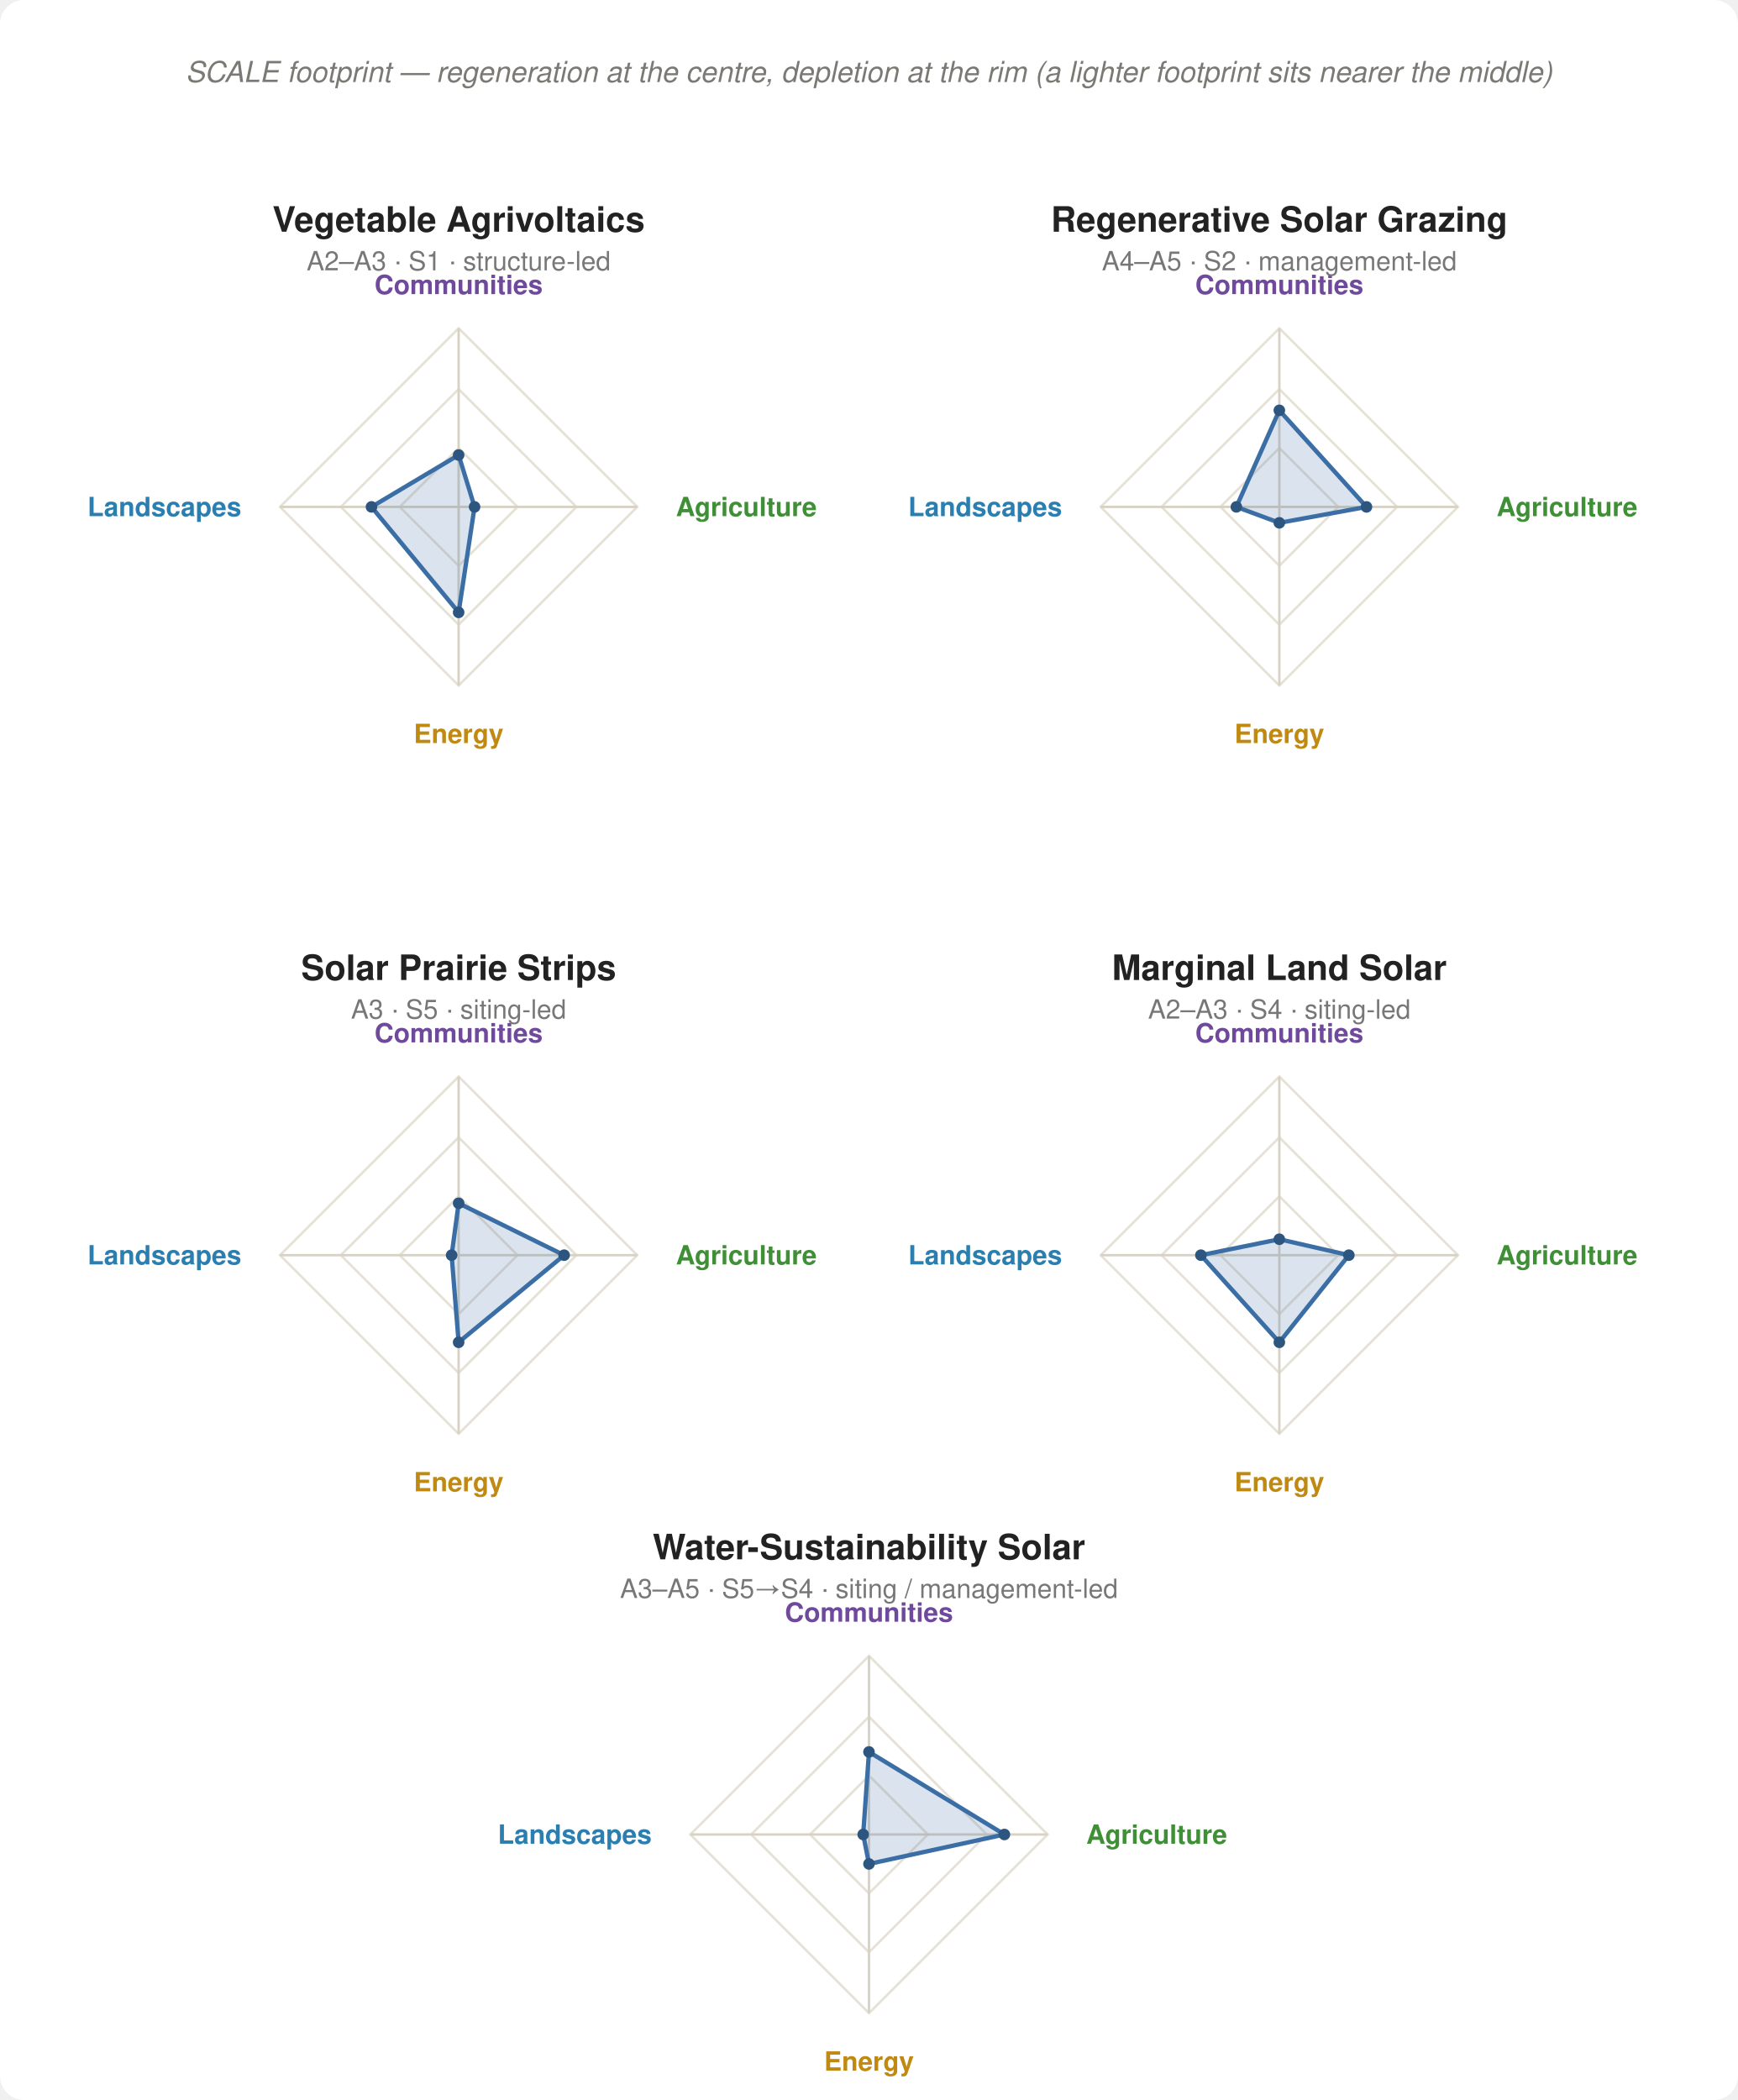
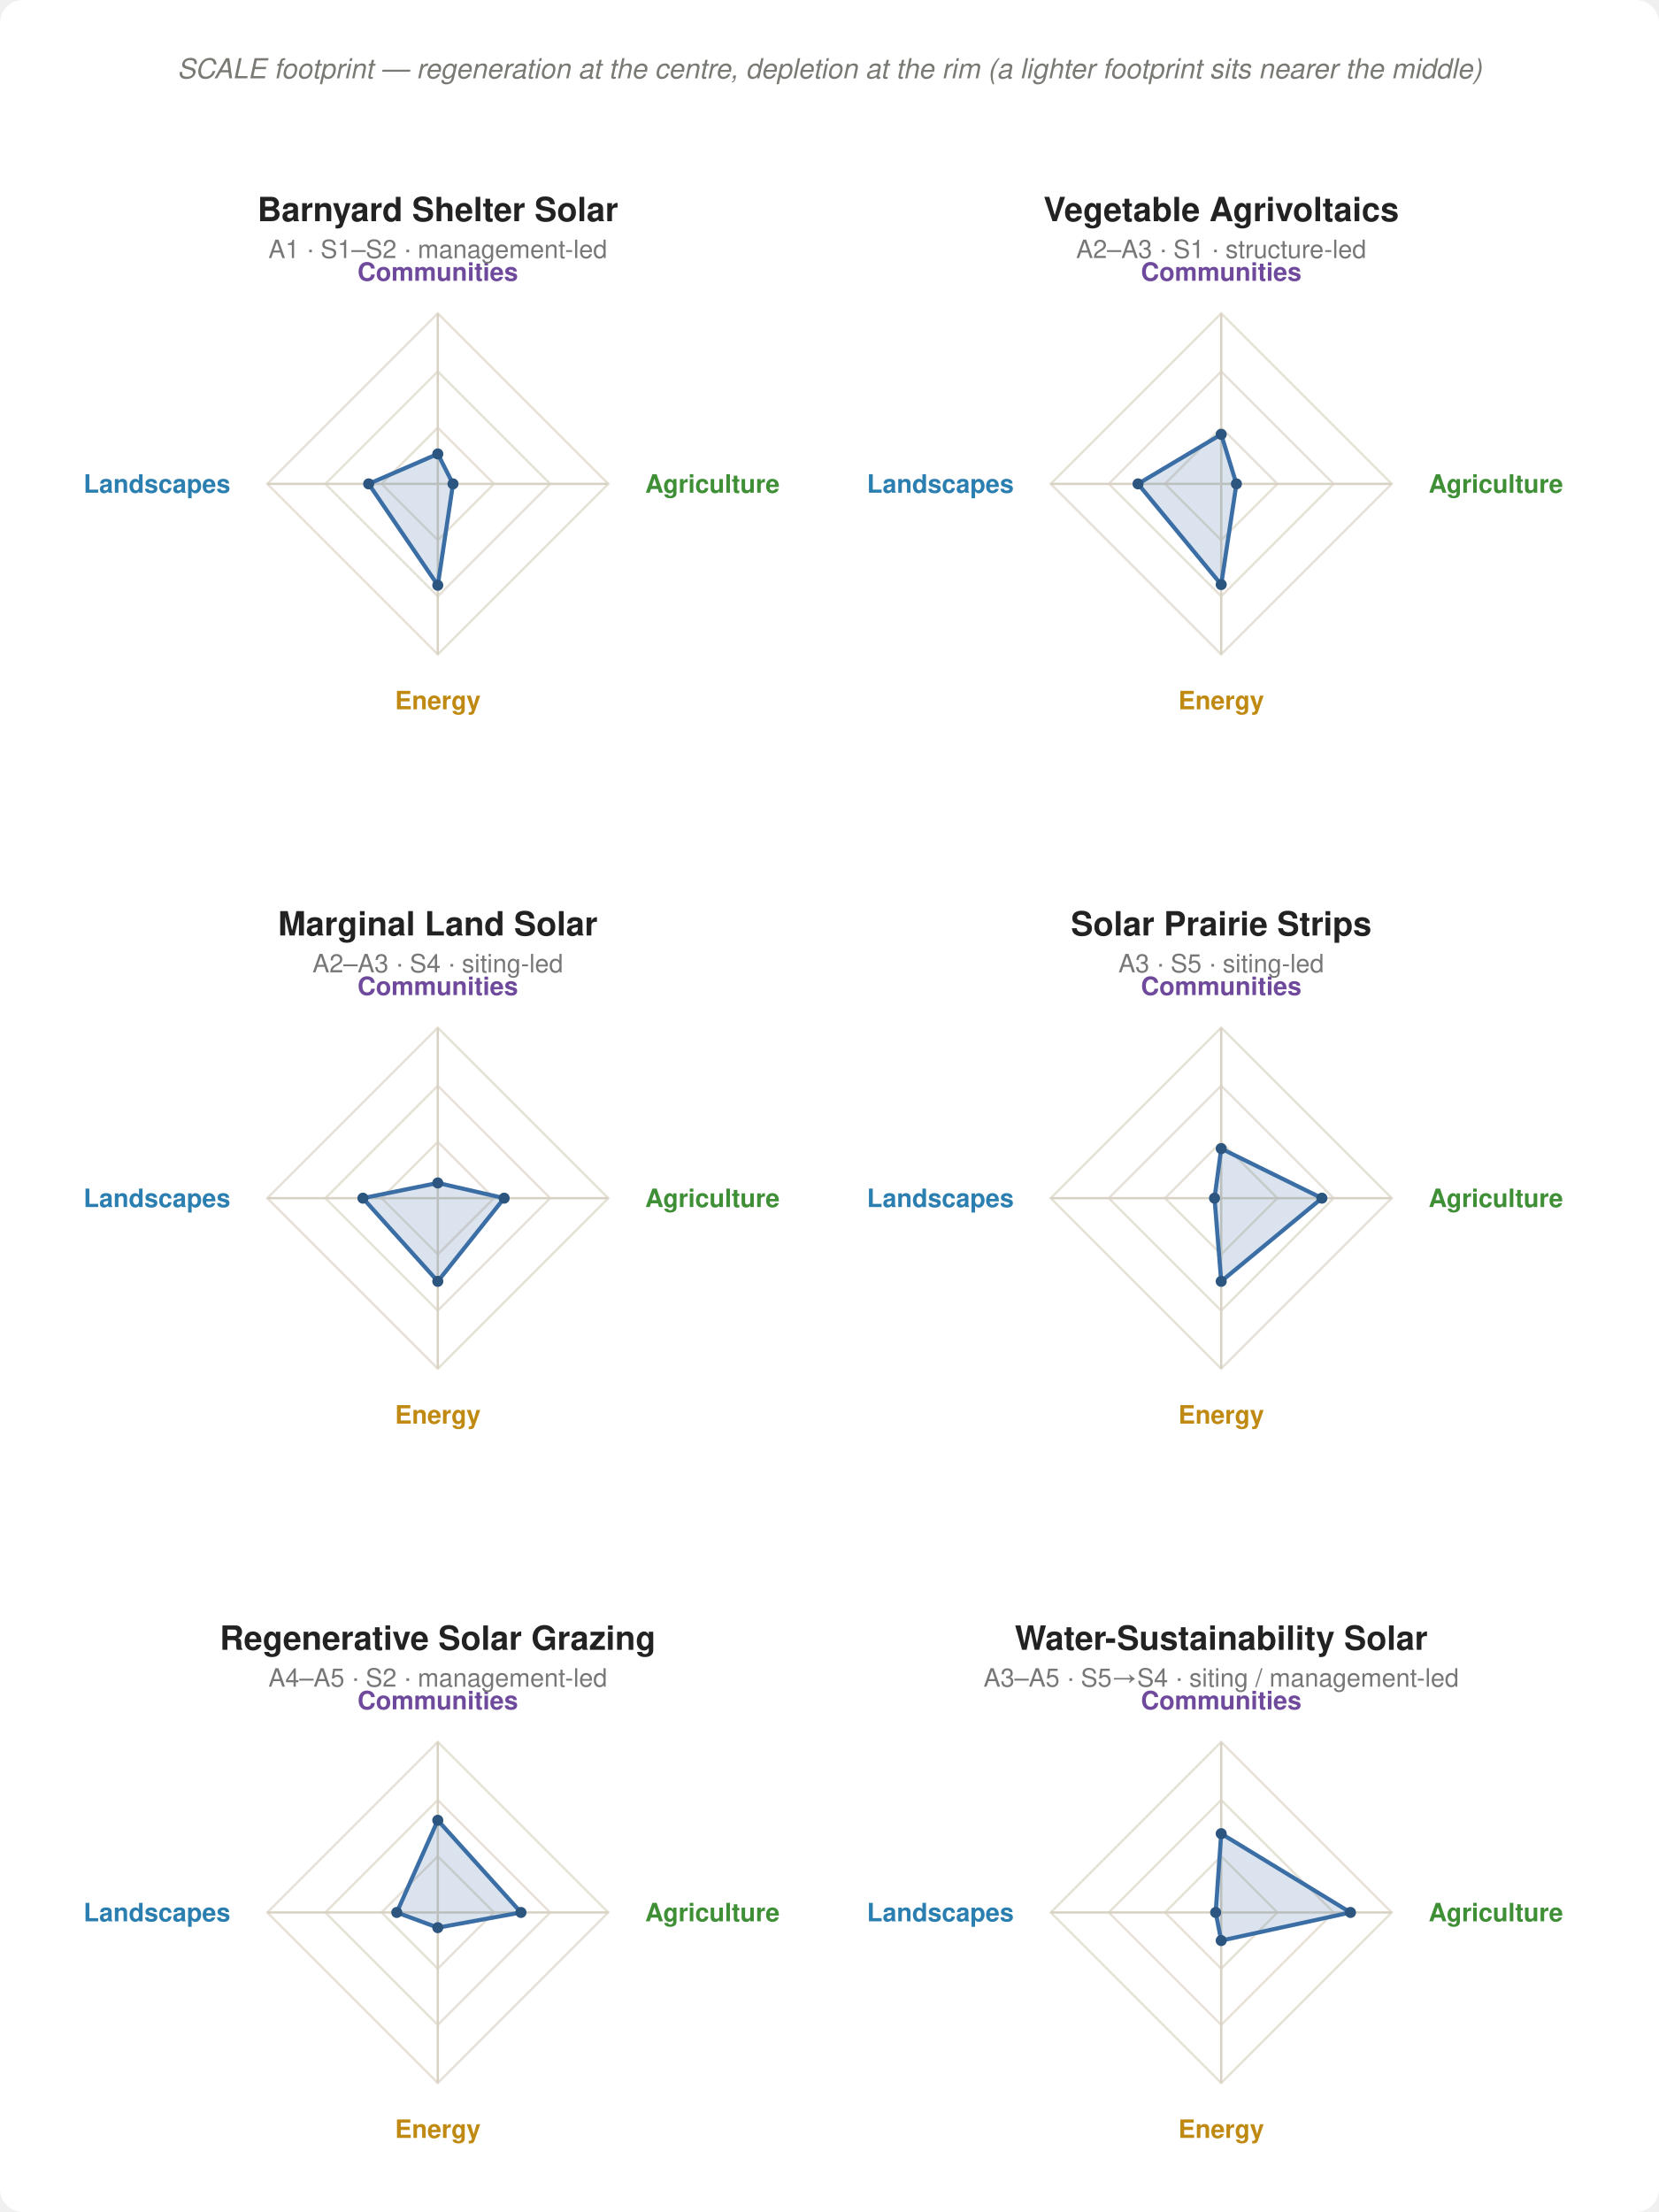
- <svg xmlns="http://www.w3.org/2000/svg" viewBox="0 0 720 870" font-family="Helvetica, Arial, sans-serif">
-   <rect width="720" height="870" rx="10" fill="#ffffff" />
+ <svg xmlns="http://www.w3.org/2000/svg" viewBox="0 0 720 960" font-family="Helvetica, Arial, sans-serif">
+   <rect width="720" height="960" rx="10" fill="#ffffff" />
  <text x="360" y="34" fill="#7a7973" font-size="12" font-style="italic" text-anchor="middle">SCALE footprint — regeneration at the centre, depletion at the rim (a lighter footprint sits nearer the middle)</text>
  <polygon points="190.0,185.6 214.4,210.0 190.0,234.4 165.6,210.0" fill="none" stroke="#e6e1d6" stroke-width="1" />
  <polygon points="190.0,161.2 238.8,210.0 190.0,258.8 141.2,210.0" fill="none" stroke="#e6e1d6" stroke-width="1" />
  <polygon points="190.0,136.0 264.0,210.0 190.0,284.0 116.0,210.0" fill="none" stroke="#e6e1d6" stroke-width="1" />
  <line x1="190" y1="210" x2="190.0" y2="136.0" stroke="#d8d2c4" stroke-width="1" />
  <text x="190" y="118" fill="#6f4a9c" font-size="11" font-weight="600" text-anchor="middle" dominant-baseline="middle">Communities</text>
  <line x1="190" y1="210" x2="264.0" y2="210.0" stroke="#d8d2c4" stroke-width="1" />
  <text x="280" y="210" fill="#3f8f36" font-size="11" font-weight="600" text-anchor="start" dominant-baseline="middle">Agriculture</text>
  <line x1="190" y1="210" x2="190.0" y2="284.0" stroke="#d8d2c4" stroke-width="1" />
  <text x="190" y="304" fill="#c08a12" font-size="11" font-weight="600" text-anchor="middle" dominant-baseline="middle">Energy</text>
  <line x1="190" y1="210" x2="116.0" y2="210.0" stroke="#d8d2c4" stroke-width="1" />
  <text x="100" y="210" fill="#2b7fb0" font-size="11" font-weight="600" text-anchor="end" dominant-baseline="middle">Landscapes</text>
-   <polygon points="190,188.5 196.6,210 190,253.7 153.9,210" fill="#3b6ea5" fill-opacity="0.18" stroke="#3b6ea5" stroke-width="1.8" />
-   <circle cx="190" cy="188.5" r="2.4" fill="#2c5580" />
+   <polygon points="190,197 196.6,210 190,254 160,210" fill="#3b6ea5" fill-opacity="0.18" stroke="#3b6ea5" stroke-width="1.8" />
+   <circle cx="190" cy="197" r="2.4" fill="#2c5580" />
  <circle cx="196.6" cy="210" r="2.4" fill="#2c5580" />
-   <circle cx="190" cy="253.7" r="2.4" fill="#2c5580" />
-   <circle cx="153.9" cy="210" r="2.4" fill="#2c5580" />
-   <text x="190" y="96" fill="#222" font-size="14.5" font-weight="700" text-anchor="middle">Vegetable Agrivoltaics</text>
-   <text x="190" y="112" fill="#777" font-size="11" text-anchor="middle">A2–A3 · S1 · structure-led</text>
+   <circle cx="190" cy="254" r="2.4" fill="#2c5580" />
+   <circle cx="160" cy="210" r="2.4" fill="#2c5580" />
+   <text x="190" y="96" fill="#222" font-size="14.5" font-weight="700" text-anchor="middle">Barnyard Shelter Solar</text>
+   <text x="190" y="112" fill="#777" font-size="11" text-anchor="middle">A1 · S1–S2 · management-led</text>
  <polygon points="530.0,185.6 554.4,210.0 530.0,234.4 505.6,210.0" fill="none" stroke="#e6e1d6" stroke-width="1" />
  <polygon points="530.0,161.2 578.8,210.0 530.0,258.8 481.2,210.0" fill="none" stroke="#e6e1d6" stroke-width="1" />
  <polygon points="530.0,136.0 604.0,210.0 530.0,284.0 456.0,210.0" fill="none" stroke="#e6e1d6" stroke-width="1" />
  <line x1="530" y1="210" x2="530.0" y2="136.0" stroke="#d8d2c4" stroke-width="1" />
  <text x="530" y="118" fill="#6f4a9c" font-size="11" font-weight="600" text-anchor="middle" dominant-baseline="middle">Communities</text>
  <line x1="530" y1="210" x2="604.0" y2="210.0" stroke="#d8d2c4" stroke-width="1" />
  <text x="620" y="210" fill="#3f8f36" font-size="11" font-weight="600" text-anchor="start" dominant-baseline="middle">Agriculture</text>
  <line x1="530" y1="210" x2="530.0" y2="284.0" stroke="#d8d2c4" stroke-width="1" />
  <text x="530" y="304" fill="#c08a12" font-size="11" font-weight="600" text-anchor="middle" dominant-baseline="middle">Energy</text>
  <line x1="530" y1="210" x2="456.0" y2="210.0" stroke="#d8d2c4" stroke-width="1" />
  <text x="440" y="210" fill="#2b7fb0" font-size="11" font-weight="600" text-anchor="end" dominant-baseline="middle">Landscapes</text>
-   <polygon points="530,170 566.1,210 530,216.6 512.2,210" fill="#3b6ea5" fill-opacity="0.18" stroke="#3b6ea5" stroke-width="1.8" />
-   <circle cx="530" cy="170" r="2.4" fill="#2c5580" />
-   <circle cx="566.1" cy="210" r="2.4" fill="#2c5580" />
-   <circle cx="530" cy="216.6" r="2.4" fill="#2c5580" />
-   <circle cx="512.2" cy="210" r="2.4" fill="#2c5580" />
-   <text x="530" y="96" fill="#222" font-size="14.5" font-weight="700" text-anchor="middle">Regenerative Solar Grazing</text>
-   <text x="530" y="112" fill="#777" font-size="11" text-anchor="middle">A4–A5 · S2 · management-led</text>
-   <polygon points="190.0,495.6 214.4,520.0 190.0,544.4 165.6,520.0" fill="none" stroke="#e6e1d6" stroke-width="1" />
-   <polygon points="190.0,471.2 238.8,520.0 190.0,568.8 141.2,520.0" fill="none" stroke="#e6e1d6" stroke-width="1" />
-   <polygon points="190.0,446.0 264.0,520.0 190.0,594.0 116.0,520.0" fill="none" stroke="#e6e1d6" stroke-width="1" />
-   <line x1="190" y1="520" x2="190.0" y2="446.0" stroke="#d8d2c4" stroke-width="1" />
+   <polygon points="530,188.5 536.6,210 530,253.7 493.9,210" fill="#3b6ea5" fill-opacity="0.18" stroke="#3b6ea5" stroke-width="1.8" />
+   <circle cx="530" cy="188.5" r="2.4" fill="#2c5580" />
+   <circle cx="536.6" cy="210" r="2.4" fill="#2c5580" />
+   <circle cx="530" cy="253.7" r="2.4" fill="#2c5580" />
+   <circle cx="493.9" cy="210" r="2.4" fill="#2c5580" />
+   <text x="530" y="96" fill="#222" font-size="14.5" font-weight="700" text-anchor="middle">Vegetable Agrivoltaics</text>
+   <text x="530" y="112" fill="#777" font-size="11" text-anchor="middle">A2–A3 · S1 · structure-led</text>
+   <polygon points="190.0,495.6 214.4,520 190.0,544.4 165.6,520" fill="none" stroke="#e6e1d6" stroke-width="1" />
+   <polygon points="190.0,471.2 238.8,520 190.0,568.8 141.2,520" fill="none" stroke="#e6e1d6" stroke-width="1" />
+   <polygon points="190.0,446 264.0,520 190.0,594 116.0,520" fill="none" stroke="#e6e1d6" stroke-width="1" />
+   <line x1="190" y1="520" x2="190.0" y2="446" stroke="#d8d2c4" stroke-width="1" />
  <text x="190" y="428" fill="#6f4a9c" font-size="11" font-weight="600" text-anchor="middle" dominant-baseline="middle">Communities</text>
-   <line x1="190" y1="520" x2="264.0" y2="520.0" stroke="#d8d2c4" stroke-width="1" />
+   <line x1="190" y1="520" x2="264.0" y2="520" stroke="#d8d2c4" stroke-width="1" />
  <text x="280" y="520" fill="#3f8f36" font-size="11" font-weight="600" text-anchor="start" dominant-baseline="middle">Agriculture</text>
-   <line x1="190" y1="520" x2="190.0" y2="594.0" stroke="#d8d2c4" stroke-width="1" />
+   <line x1="190" y1="520" x2="190.0" y2="594" stroke="#d8d2c4" stroke-width="1" />
  <text x="190" y="614" fill="#c08a12" font-size="11" font-weight="600" text-anchor="middle" dominant-baseline="middle">Energy</text>
-   <line x1="190" y1="520" x2="116.0" y2="520.0" stroke="#d8d2c4" stroke-width="1" />
+   <line x1="190" y1="520" x2="116.0" y2="520" stroke="#d8d2c4" stroke-width="1" />
  <text x="100" y="520" fill="#2b7fb0" font-size="11" font-weight="600" text-anchor="end" dominant-baseline="middle">Landscapes</text>
-   <polygon points="190,498.5 233.7,520 190,556.1 187.1,520" fill="#3b6ea5" fill-opacity="0.18" stroke="#3b6ea5" stroke-width="1.8" />
-   <circle cx="190" cy="498.5" r="2.4" fill="#2c5580" />
-   <circle cx="233.7" cy="520" r="2.4" fill="#2c5580" />
+   <polygon points="190,513.4 218.8,520 190,556.1 157.5,520" fill="#3b6ea5" fill-opacity="0.18" stroke="#3b6ea5" stroke-width="1.8" />
+   <circle cx="190" cy="513.4" r="2.4" fill="#2c5580" />
+   <circle cx="218.8" cy="520" r="2.4" fill="#2c5580" />
  <circle cx="190" cy="556.1" r="2.4" fill="#2c5580" />
-   <circle cx="187.1" cy="520" r="2.4" fill="#2c5580" />
-   <text x="190" y="406" fill="#222" font-size="14.5" font-weight="700" text-anchor="middle">Solar Prairie Strips</text>
-   <text x="190" y="422" fill="#777" font-size="11" text-anchor="middle">A3 · S5 · siting-led</text>
+   <circle cx="157.5" cy="520" r="2.4" fill="#2c5580" />
+   <text x="190" y="406" fill="#222" font-size="14.5" font-weight="700" text-anchor="middle">Marginal Land Solar</text>
+   <text x="190" y="422" fill="#777" font-size="11" text-anchor="middle">A2–A3 · S4 · siting-led</text>
  <polygon points="530.0,495.6 554.4,520.0 530.0,544.4 505.6,520.0" fill="none" stroke="#e6e1d6" stroke-width="1" />
  <polygon points="530.0,471.2 578.8,520.0 530.0,568.8 481.2,520.0" fill="none" stroke="#e6e1d6" stroke-width="1" />
  <polygon points="530.0,446.0 604.0,520.0 530.0,594.0 456.0,520.0" fill="none" stroke="#e6e1d6" stroke-width="1" />
  <line x1="530" y1="520" x2="530.0" y2="446.0" stroke="#d8d2c4" stroke-width="1" />
  <text x="530" y="428" fill="#6f4a9c" font-size="11" font-weight="600" text-anchor="middle" dominant-baseline="middle">Communities</text>
  <line x1="530" y1="520" x2="604.0" y2="520.0" stroke="#d8d2c4" stroke-width="1" />
  <text x="620" y="520" fill="#3f8f36" font-size="11" font-weight="600" text-anchor="start" dominant-baseline="middle">Agriculture</text>
  <line x1="530" y1="520" x2="530.0" y2="594.0" stroke="#d8d2c4" stroke-width="1" />
  <text x="530" y="614" fill="#c08a12" font-size="11" font-weight="600" text-anchor="middle" dominant-baseline="middle">Energy</text>
  <line x1="530" y1="520" x2="456.0" y2="520.0" stroke="#d8d2c4" stroke-width="1" />
  <text x="440" y="520" fill="#2b7fb0" font-size="11" font-weight="600" text-anchor="end" dominant-baseline="middle">Landscapes</text>
-   <polygon points="530,513.4 558.8,520 530,556.1 497.5,520" fill="#3b6ea5" fill-opacity="0.18" stroke="#3b6ea5" stroke-width="1.8" />
-   <circle cx="530" cy="513.4" r="2.4" fill="#2c5580" />
-   <circle cx="558.8" cy="520" r="2.4" fill="#2c5580" />
+   <polygon points="530,498.5 573.7,520 530,556.1 527.1,520" fill="#3b6ea5" fill-opacity="0.18" stroke="#3b6ea5" stroke-width="1.8" />
+   <circle cx="530" cy="498.5" r="2.4" fill="#2c5580" />
+   <circle cx="573.7" cy="520" r="2.4" fill="#2c5580" />
  <circle cx="530" cy="556.1" r="2.4" fill="#2c5580" />
-   <circle cx="497.5" cy="520" r="2.4" fill="#2c5580" />
-   <text x="530" y="406" fill="#222" font-size="14.5" font-weight="700" text-anchor="middle">Marginal Land Solar</text>
-   <text x="530" y="422" fill="#777" font-size="11" text-anchor="middle">A2–A3 · S4 · siting-led</text>
-   <polygon points="360,735.6 384.4,760 360,784.4 335.6,760" fill="none" stroke="#e6e1d6" stroke-width="1" />
-   <polygon points="360,711.2 408.8,760 360,808.8 311.2,760" fill="none" stroke="#e6e1d6" stroke-width="1" />
-   <polygon points="360,686 434,760 360,834 286,760" fill="none" stroke="#e6e1d6" stroke-width="1" />
-   <line x1="360" y1="760" x2="360" y2="686" stroke="#d8d2c4" stroke-width="1" />
-   <text x="360" y="668" fill="#6f4a9c" font-size="11" font-weight="600" text-anchor="middle" dominant-baseline="middle">Communities</text>
-   <line x1="360" y1="760" x2="434" y2="760" stroke="#d8d2c4" stroke-width="1" />
-   <text x="450" y="760" fill="#3f8f36" font-size="11" font-weight="600" text-anchor="start" dominant-baseline="middle">Agriculture</text>
-   <line x1="360" y1="760" x2="360" y2="834" stroke="#d8d2c4" stroke-width="1" />
-   <text x="360" y="854" fill="#c08a12" font-size="11" font-weight="600" text-anchor="middle" dominant-baseline="middle">Energy</text>
-   <line x1="360" y1="760" x2="286" y2="760" stroke="#d8d2c4" stroke-width="1" />
-   <text x="270" y="760" fill="#2b7fb0" font-size="11" font-weight="600" text-anchor="end" dominant-baseline="middle">Landscapes</text>
-   <polygon points="360,725.8 416.1,760 360,772.2 357.6,760" fill="#3b6ea5" fill-opacity="0.18" stroke="#3b6ea5" stroke-width="1.8" />
-   <circle cx="360" cy="725.8" r="2.4" fill="#2c5580" />
-   <circle cx="416.1" cy="760" r="2.4" fill="#2c5580" />
-   <circle cx="360" cy="772.2" r="2.4" fill="#2c5580" />
-   <circle cx="357.6" cy="760" r="2.4" fill="#2c5580" />
-   <text x="360" y="646" fill="#222" font-size="14.5" font-weight="700" text-anchor="middle">Water-Sustainability Solar</text>
-   <text x="360" y="662" fill="#777" font-size="11" text-anchor="middle">A3–A5 · S5→S4 · siting / management-led</text>
+   <circle cx="527.1" cy="520" r="2.4" fill="#2c5580" />
+   <text x="530" y="406" fill="#222" font-size="14.5" font-weight="700" text-anchor="middle">Solar Prairie Strips</text>
+   <text x="530" y="422" fill="#777" font-size="11" text-anchor="middle">A3 · S5 · siting-led</text>
+   <polygon points="190.0,805.6 214.4,830 190.0,854.4 165.6,830" fill="none" stroke="#e6e1d6" stroke-width="1" />
+   <polygon points="190.0,781.2 238.8,830 190.0,878.8 141.2,830" fill="none" stroke="#e6e1d6" stroke-width="1" />
+   <polygon points="190.0,756 264.0,830 190.0,904 116.0,830" fill="none" stroke="#e6e1d6" stroke-width="1" />
+   <line x1="190" y1="830" x2="190.0" y2="756" stroke="#d8d2c4" stroke-width="1" />
+   <text x="190" y="738" fill="#6f4a9c" font-size="11" font-weight="600" text-anchor="middle" dominant-baseline="middle">Communities</text>
+   <line x1="190" y1="830" x2="264.0" y2="830" stroke="#d8d2c4" stroke-width="1" />
+   <text x="280" y="830" fill="#3f8f36" font-size="11" font-weight="600" text-anchor="start" dominant-baseline="middle">Agriculture</text>
+   <line x1="190" y1="830" x2="190.0" y2="904" stroke="#d8d2c4" stroke-width="1" />
+   <text x="190" y="924" fill="#c08a12" font-size="11" font-weight="600" text-anchor="middle" dominant-baseline="middle">Energy</text>
+   <line x1="190" y1="830" x2="116.0" y2="830" stroke="#d8d2c4" stroke-width="1" />
+   <text x="100" y="830" fill="#2b7fb0" font-size="11" font-weight="600" text-anchor="end" dominant-baseline="middle">Landscapes</text>
+   <polygon points="190,790 226.1,830 190,836.6 172.2,830" fill="#3b6ea5" fill-opacity="0.18" stroke="#3b6ea5" stroke-width="1.8" />
+   <circle cx="190" cy="790" r="2.4" fill="#2c5580" />
+   <circle cx="226.1" cy="830" r="2.4" fill="#2c5580" />
+   <circle cx="190" cy="836.6" r="2.4" fill="#2c5580" />
+   <circle cx="172.2" cy="830" r="2.4" fill="#2c5580" />
+   <text x="190" y="716" fill="#222" font-size="14.5" font-weight="700" text-anchor="middle">Regenerative Solar Grazing</text>
+   <text x="190" y="732" fill="#777" font-size="11" text-anchor="middle">A4–A5 · S2 · management-led</text>
+   <polygon points="530.0,805.6 554.4,830.0 530.0,854.4 505.6,830.0" fill="none" stroke="#e6e1d6" stroke-width="1" />
+   <polygon points="530.0,781.2 578.8,830.0 530.0,878.8 481.2,830.0" fill="none" stroke="#e6e1d6" stroke-width="1" />
+   <polygon points="530.0,756.0 604.0,830.0 530.0,904.0 456.0,830.0" fill="none" stroke="#e6e1d6" stroke-width="1" />
+   <line x1="530" y1="830" x2="530.0" y2="756.0" stroke="#d8d2c4" stroke-width="1" />
+   <text x="530" y="738" fill="#6f4a9c" font-size="11" font-weight="600" text-anchor="middle" dominant-baseline="middle">Communities</text>
+   <line x1="530" y1="830" x2="604.0" y2="830.0" stroke="#d8d2c4" stroke-width="1" />
+   <text x="620" y="830" fill="#3f8f36" font-size="11" font-weight="600" text-anchor="start" dominant-baseline="middle">Agriculture</text>
+   <line x1="530" y1="830" x2="530.0" y2="904.0" stroke="#d8d2c4" stroke-width="1" />
+   <text x="530" y="924" fill="#c08a12" font-size="11" font-weight="600" text-anchor="middle" dominant-baseline="middle">Energy</text>
+   <line x1="530" y1="830" x2="456.0" y2="830.0" stroke="#d8d2c4" stroke-width="1" />
+   <text x="440" y="830" fill="#2b7fb0" font-size="11" font-weight="600" text-anchor="end" dominant-baseline="middle">Landscapes</text>
+   <polygon points="530,795.8 586.1,830 530,842.2 527.6,830" fill="#3b6ea5" fill-opacity="0.18" stroke="#3b6ea5" stroke-width="1.8" />
+   <circle cx="530" cy="795.8" r="2.4" fill="#2c5580" />
+   <circle cx="586.1" cy="830" r="2.4" fill="#2c5580" />
+   <circle cx="530" cy="842.2" r="2.4" fill="#2c5580" />
+   <circle cx="527.6" cy="830" r="2.4" fill="#2c5580" />
+   <text x="530" y="716" fill="#222" font-size="14.5" font-weight="700" text-anchor="middle">Water-Sustainability Solar</text>
+   <text x="530" y="732" fill="#777" font-size="11" text-anchor="middle">A3–A5 · S5→S4 · siting / management-led</text>
</svg>
